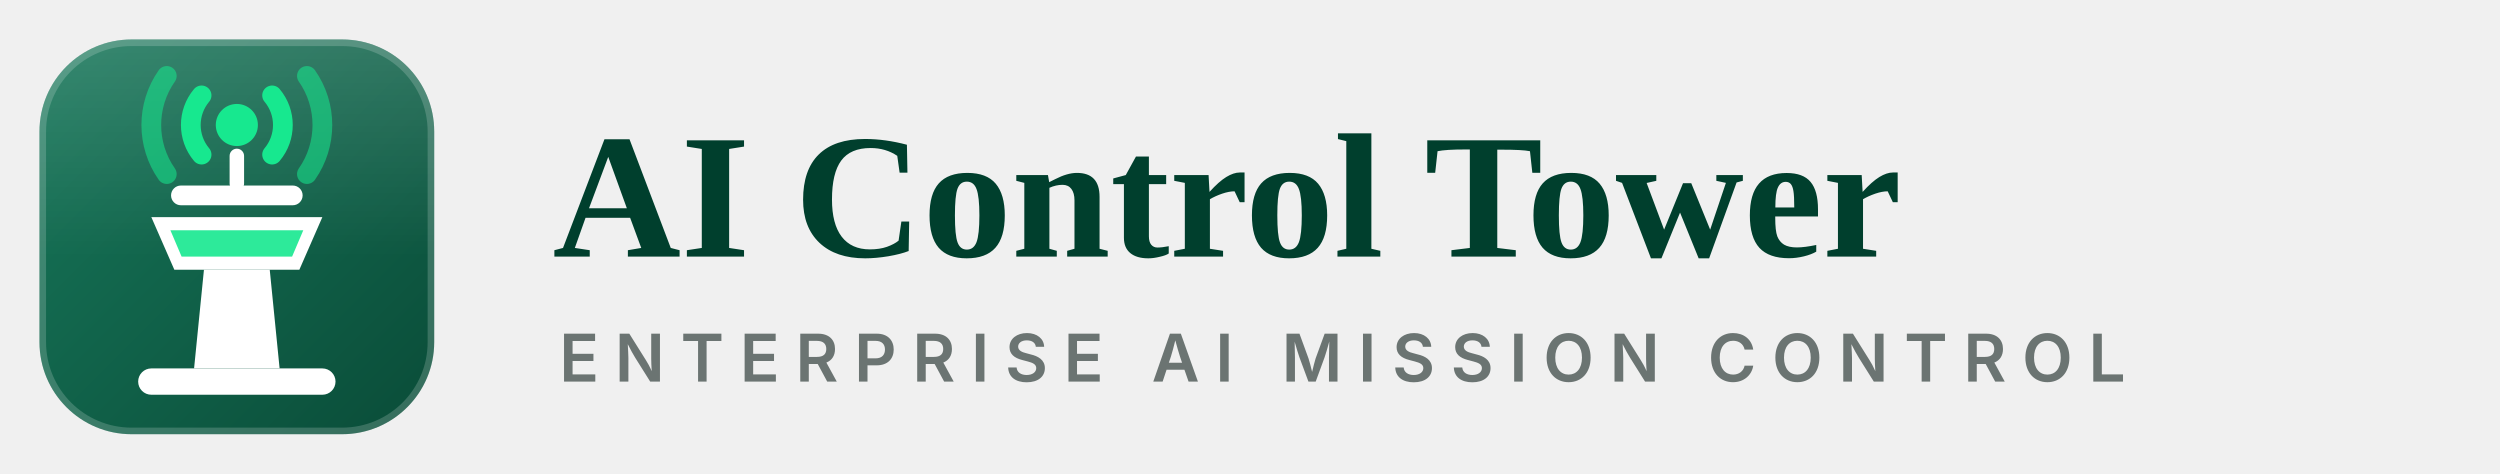
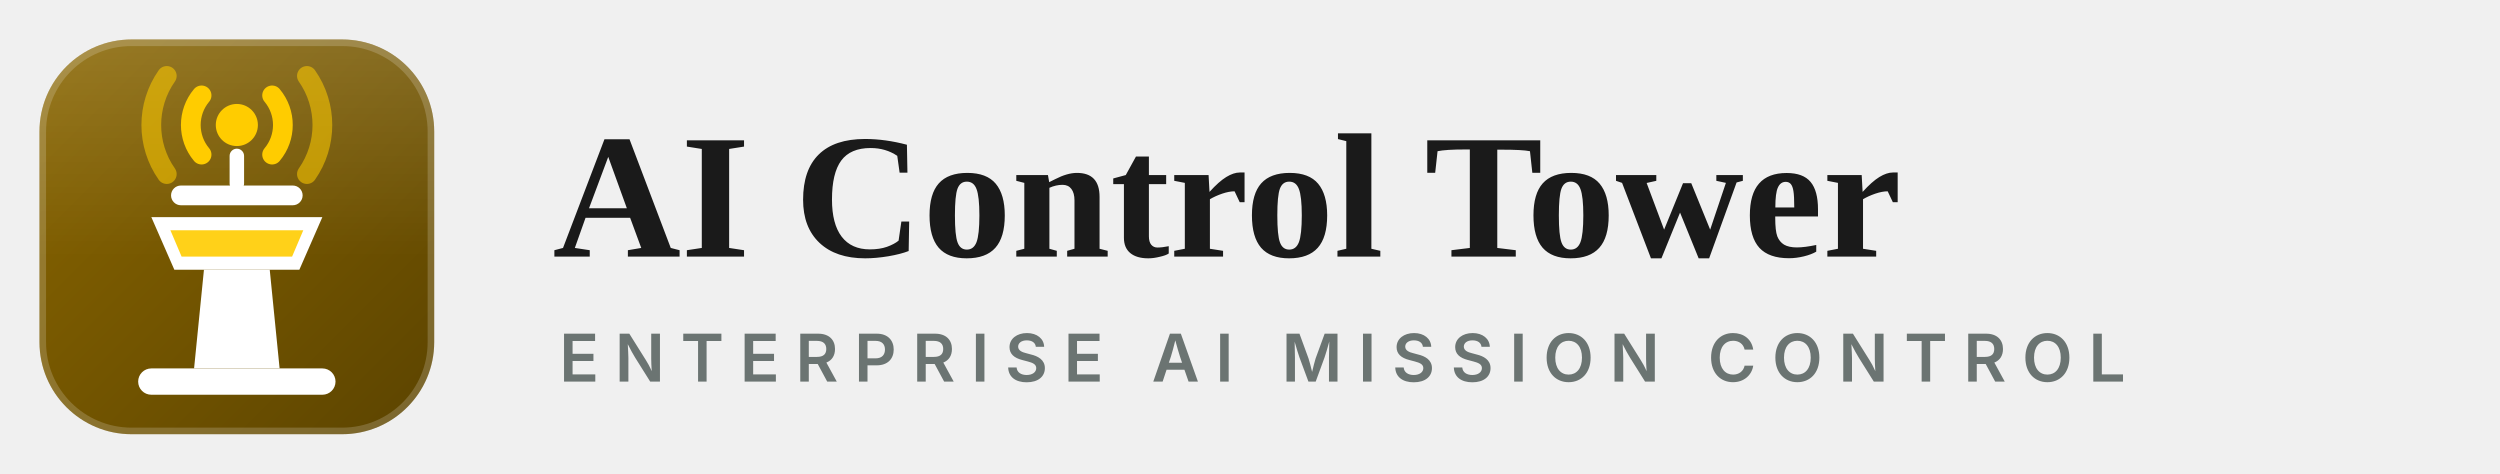
<svg xmlns="http://www.w3.org/2000/svg" viewBox="0 0 380 72" role="img" aria-labelledby="title">
  <defs>
    <linearGradient id="tile" x1="0" y1="0" x2="1" y2="1">
-       <stop offset="0" stop-color="#17775a" />
-       <stop offset="1" stop-color="#0a4c38" />
+       <stop offset="0" stop-color="#8a6600" />
+       <stop offset="1" stop-color="#5c4400" />
    </linearGradient>
    <linearGradient id="sheen" x1="0" y1="0" x2="0" y2="1">
      <stop offset="0" stop-color="#ffffff" stop-opacity=".14" />
      <stop offset=".55" stop-color="#ffffff" stop-opacity="0" />
    </linearGradient>
  </defs>
  <g transform="translate(4 4)">
    <rect x="2" y="2" width="60" height="60" rx="14" fill="url(#tile)" />
    <rect x="2" y="2" width="60" height="60" rx="14" fill="url(#sheen)" />
    <rect x="2.5" y="2.5" width="59" height="59" rx="13.5" fill="none" stroke="#ffffff" stroke-opacity=".18" />
-     <g fill="none" stroke="#17e88f" stroke-width="3" stroke-linecap="round">
+     <g fill="none" stroke="#ffcc00" stroke-width="3" stroke-linecap="round">
      <path d="M37.36 10.5 A7 7 0 0 1 37.36 19.5" />
      <path d="M26.64 10.5 A7 7 0 0 0 26.64 19.5" />
      <path d="M42.65 7.54 A13 13 0 0 1 42.65 22.46" stroke-opacity=".55" />
      <path d="M21.35 7.54 A13 13 0 0 0 21.35 22.46" stroke-opacity=".55" />
    </g>
-     <circle cx="32" cy="15" r="3.2" fill="#17e88f" />
+     <circle cx="32" cy="15" r="3.2" fill="#ffcc00" />
    <g fill="#ffffff">
      <rect x="30.9" y="18.6" width="2.2" height="6.4" rx="1.1" />
      <rect x="22" y="24.2" width="20" height="3" rx="1.5" />
      <path d="M19 29H45L41.5 37H22.5Z" />
      <path d="M27 37H37L38.5 52H25.5Z" />
      <rect x="17" y="52" width="30" height="4" rx="2" />
    </g>
-     <path d="M21.9 31H42.1L40.4 35H23.6Z" fill="#17e88f" fill-opacity=".9" />
+     <path d="M21.9 31H42.1L40.4 35H23.6Z" fill="#ffcc00" fill-opacity=".9" />
  </g>
-   <text x="84" y="39" font-family="'Source Serif 4', Georgia, 'Times New Roman', serif" font-size="27" font-weight="600" fill="#003f2d">AI Control Tower</text>
+   <text x="84" y="39" font-family="'Source Serif 4', Georgia, 'Times New Roman', serif" font-size="27" font-weight="600" fill="#1a1a1a">AI Control Tower</text>
  <text x="85" y="58" font-family="Inter, 'Segoe UI', Helvetica, Arial, sans-serif" font-size="10" font-weight="600" letter-spacing="2.4" fill="#6b7472">ENTERPRISE AI MISSION CONTROL</text>
</svg>
